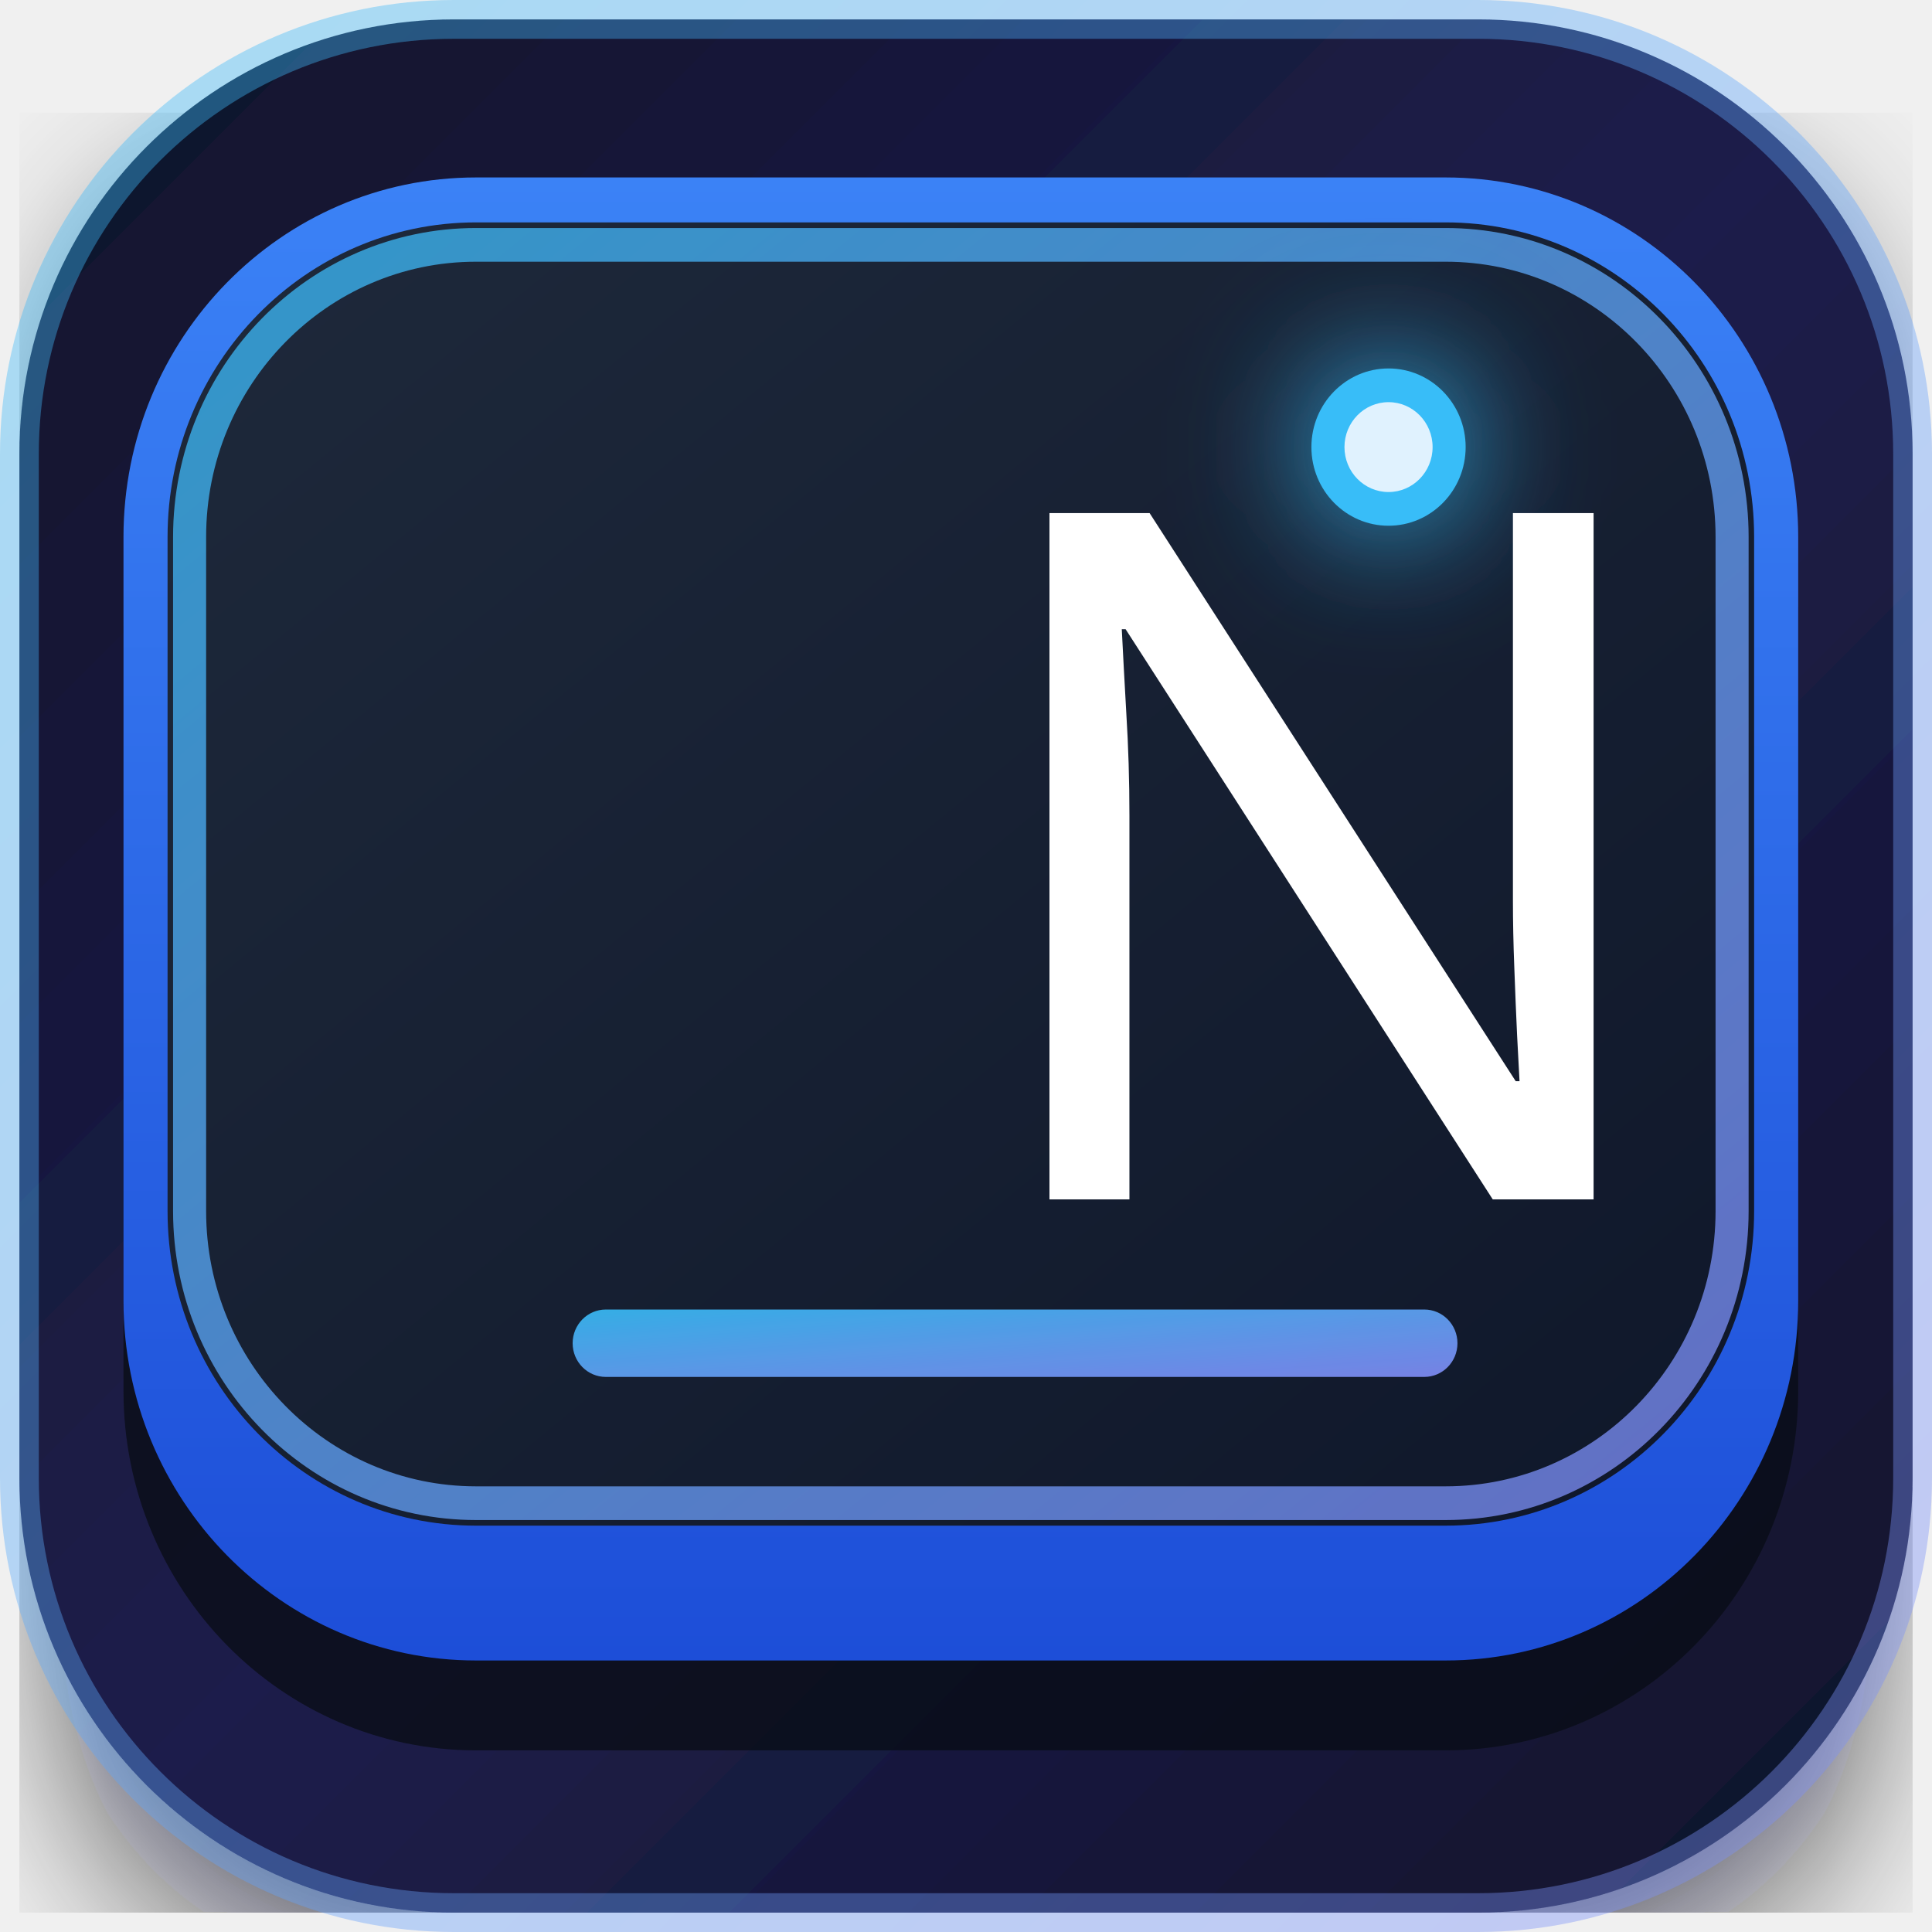
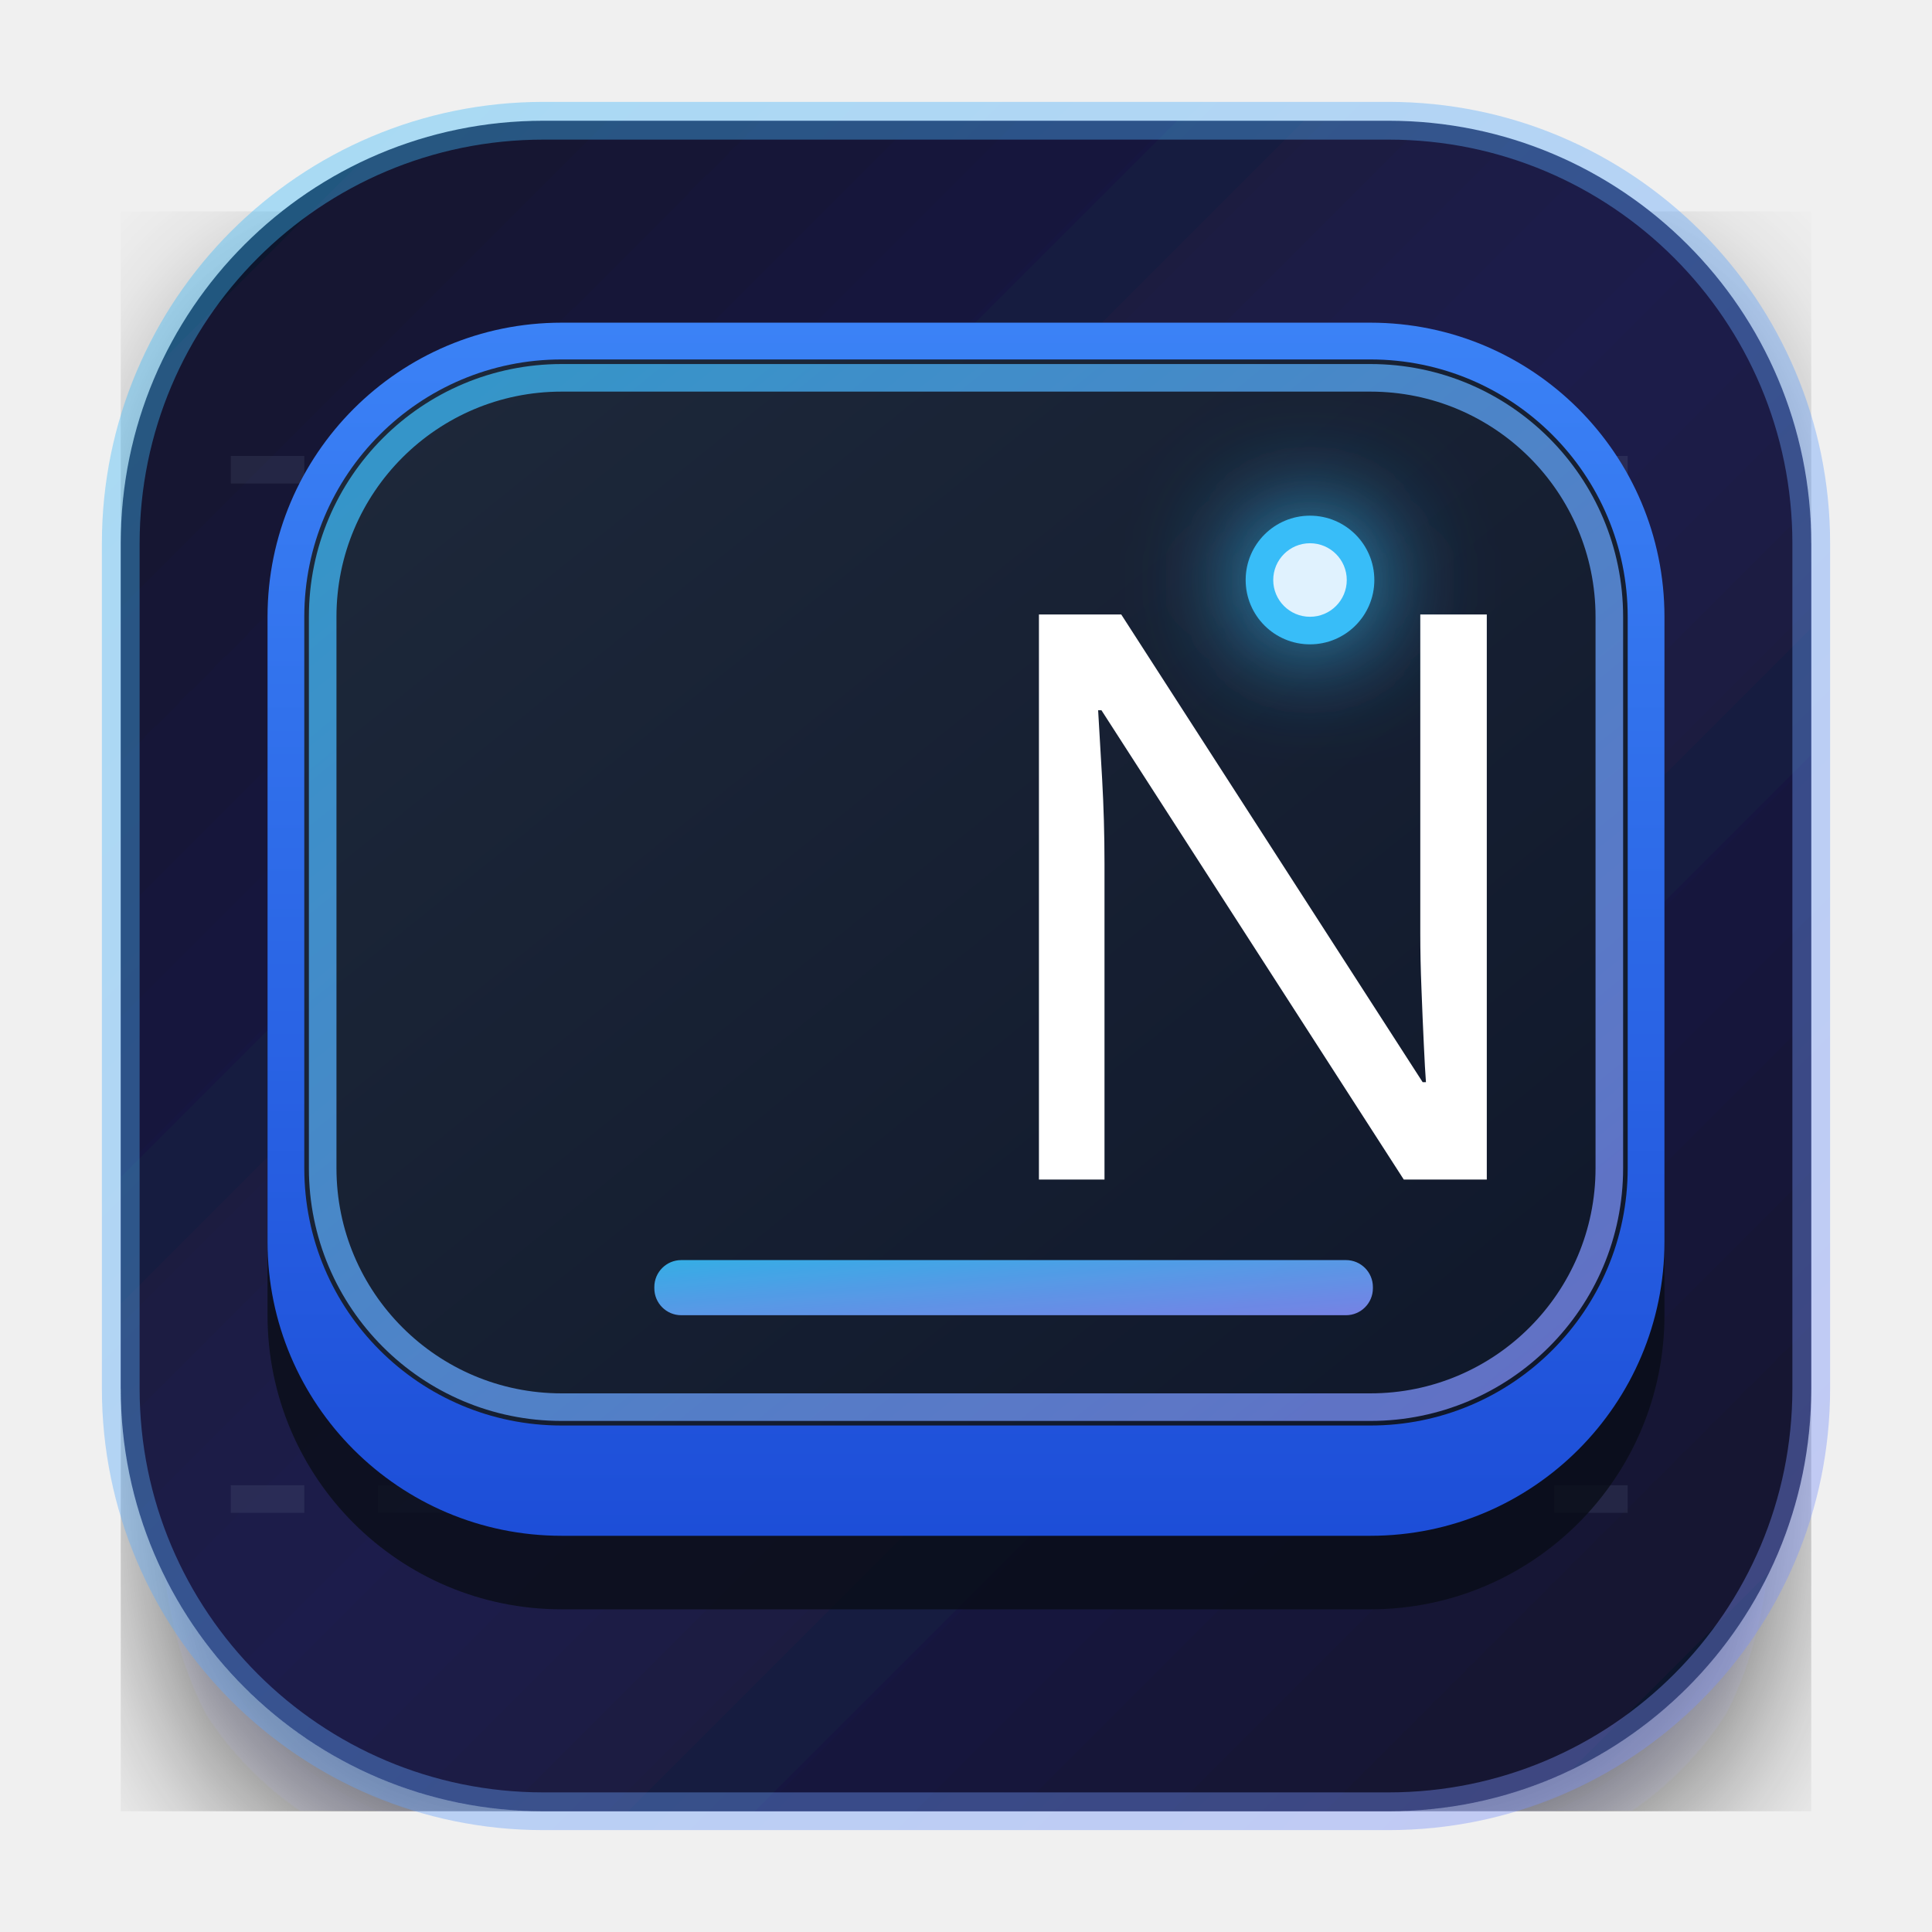
- <svg xmlns="http://www.w3.org/2000/svg" xmlns:xlink="http://www.w3.org/1999/xlink" viewBox="0 0 124.5 124.5" width="124.5" height="124.5" version="1.1" id="svg17">
+ <svg xmlns="http://www.w3.org/2000/svg" xmlns:xlink="http://www.w3.org/1999/xlink" viewBox="0 0 128 128" width="128" height="128" version="1.1" id="svg17">
  <defs id="defs10">
-     <linearGradient id="bgGrad" x1="3" y1="3" x2="125" y2="125" gradientUnits="userSpaceOnUse" gradientTransform="translate(-1.75,-1.75)">
+     <linearGradient id="bgGrad" x1="8" y1="8" x2="120" y2="120" gradientUnits="userSpaceOnUse">
      <stop offset="0%" stop-color="#0f172a" id="stop1" />
      <stop offset="50%" stop-color="#1e1b4b" id="stop2" />
      <stop offset="100%" stop-color="#0f172a" id="stop3" />
    </linearGradient>
-     <linearGradient id="keyBevel" x1="24.229" y1="30.046" x2="24.229" y2="100.87" gradientTransform="matrix(1.073087,0,0,0.9318911,-0.2337101,0.2880251)" gradientUnits="userSpaceOnUse">
+     <linearGradient id="keyBevel" x1="24.229" y1="30.046" x2="24.229" y2="100.87" gradientTransform="matrix(1.306768,0,0,1.134824,-13.93697,-12.7192)" gradientUnits="userSpaceOnUse">
      <stop offset="0%" stop-color="#3b82f6" id="stop4" />
      <stop offset="100%" stop-color="#1d4ed8" id="stop5" />
    </linearGradient>
-     <linearGradient id="keySurface" x1="25.131" y1="33.425" x2="89.753" y2="98.047" gradientTransform="matrix(1.114172,0,0,0.8975275,-0.2337101,0.2880251)" gradientUnits="userSpaceOnUse">
+     <linearGradient id="keySurface" x1="25.131" y1="33.425" x2="89.753" y2="98.047" gradientTransform="matrix(1.3568,0,0,1.092978,-13.93697,-12.7192)" gradientUnits="userSpaceOnUse">
      <stop offset="0%" stop-color="#1e293b" id="stop6" />
      <stop offset="100%" stop-color="#0f172a" id="stop7" />
    </linearGradient>
    <linearGradient id="accentGlow" x1="0" y1="0" x2="1" y2="1">
      <stop offset="0%" stop-color="#38bdf8" id="stop8" />
      <stop offset="50%" stop-color="#60a5fa" id="stop9" />
      <stop offset="100%" stop-color="#818cf8" id="stop10" />
    </linearGradient>
    <filter id="softShadow" x="0" y="0" width="1" height="1">
      <feDropShadow dx="0" dy="6" stdDeviation="6" flood-color="#020617" flood-opacity="0.6" />
    </filter>
    <filter id="glowFilter" x="-1.029" y="-1.029" width="3.057" height="3.057">
      <feGaussianBlur stdDeviation="3" result="blur" id="feGaussianBlur10" />
      <feComposite in="SourceGraphic" in2="blur" operator="over" id="feComposite10" />
    </filter>
-     <linearGradient xlink:href="#accentGlow" id="linearGradient17" x1="12.05" y1="288.467" x2="23.004" y2="299.422" gradientTransform="matrix(3.665578,0,0,0.2738613,1.979405,-0.3307594)" gradientUnits="userSpaceOnUse" />
-     <linearGradient xlink:href="#accentGlow" id="linearGradient19" x1="25.334" y1="33.732" x2="89.453" y2="97.851" gradientTransform="matrix(1.115114,0,0,0.8967696,-0.2337101,0.2880251)" gradientUnits="userSpaceOnUse" />
-     <meshgradient id="meshgradient45" gradientUnits="userSpaceOnUse" x="38.291" y="45.949" gradientTransform="translate(0,1.955833)">
-       <meshrow id="meshrow45">
-         <meshpatch id="meshpatch45">
-           <stop path="c 7.518,0  15.037,0  22.555,0" style="stop-color:#ffffff;stop-opacity:1" id="stop46" />
-           <stop path="c 0,8.642  0,17.283  0,25.925" style="stop-color:#44f4f9;stop-opacity:1" id="stop47" />
-           <stop path="c -7.518,0  -15.037,0  -22.555,0" style="stop-color:#ffffff;stop-opacity:1" id="stop48" />
-           <stop path="c 0,-8.642  0,-17.283  0,-25.925" style="stop-color:#44f4f9;stop-opacity:1" id="stop49" />
+     <linearGradient xlink:href="#accentGlow" id="linearGradient17" x1="25.334" y1="33.732" x2="89.453" y2="97.851" gradientTransform="matrix(1.357946,0,0,1.092055,-13.93697,-12.7192)" gradientUnits="userSpaceOnUse" />
+     <linearGradient xlink:href="#accentGlow" id="linearGradient19" x1="12.05" y1="288.467" x2="23.004" y2="299.422" gradientTransform="matrix(4.345935,0,0,0.3334987,-9.016703,-12.7192)" gradientUnits="userSpaceOnUse" />
+     <meshgradient id="meshgradient20" gradientUnits="userSpaceOnUse" x="-85.52" y="90.56" gradientTransform="translate(119.1822,-43.80444)">
+       <meshrow id="meshrow20">
+         <meshpatch id="meshpatch20">
+           <stop path="c 9.125,0  18.251,0  27.376,0" style="stop-color:#ffffff;stop-opacity:1" id="stop20" />
+           <stop path="c 0,10.489  0,20.978  0,31.467" style="stop-color:#3ca9e5;stop-opacity:1" id="stop21" />
+           <stop path="c -9.125,0  -18.251,0  -27.376,0" style="stop-color:#ffffff;stop-opacity:1" id="stop22" />
+           <stop path="c 0,-10.489  0,-20.978  0,-31.467" style="stop-color:#3ca9e5;stop-opacity:1" id="stop23" />
        </meshpatch>
      </meshrow>
    </meshgradient>
-     <linearGradient xlink:href="#accentGlow" id="linearGradient2" x1="1.75" y1="1.75" x2="126.25" y2="126.25" gradientUnits="userSpaceOnUse" gradientTransform="translate(-1.75,-1.75)" />
+     <linearGradient xlink:href="#accentGlow" id="linearGradient2" x1="6.75" y1="6.75" x2="121.25" y2="121.25" gradientUnits="userSpaceOnUse" />
  </defs>
-   <rect x="1.25" y="1.25" width="122" height="122" rx="28" fill="url(#bgGrad)" filter="url(#softShadow)" id="rect10" style="fill:url(#bgGrad)" />
-   <rect x="1.25" y="1.25" width="122" height="122" rx="28" fill="none" stroke="url(#accentGlow)" stroke-width="2.5" opacity="0.4" id="rect11" style="stroke:url(#linearGradient2)" />
-   <g id="g18" transform="matrix(1.42,0,0,1.448,-28.63,-29.526)">
-     <rect x="25.766" y="32.288" width="76" height="66" rx="16" fill="#090d16" opacity="0.8" id="rect12" />
-     <rect x="25.766" y="28.288" width="76" height="66" rx="16" fill="url(#keyBevel)" id="rect13" style="fill:url(#keyBevel)" />
-     <rect x="27.766" y="30.288" width="72" height="58" rx="14" fill="url(#keySurface)" id="rect14" style="fill:url(#keySurface)" />
-     <rect x="28.766" y="31.288" width="70" height="56" rx="13" fill="none" stroke="url(#accentGlow)" stroke-width="1.5" opacity="0.75" id="rect15" style="stroke:url(#linearGradient19)" />
-     <g id="g17" transform="translate(-0.8252594,-1.711975)">
-       <circle cx="84" cy="42" r="3.5" fill="#38bdf8" filter="url(#glowFilter)" id="circle15" />
-       <circle cx="84" cy="42" r="2" fill="#e0f2fe" id="circle16" />
-     </g>
-     <rect x="46.149" y="78.669" width="40.154" height="3" rx="1.506" fill="url(#accentGlow)" opacity="0.9" id="rect17" style="fill:url(#linearGradient17);stroke-width:1.002" />
-     <text xml:space="preserve" style="font-style:italic;font-size:13.948px;font-family:'Gentium Book Plus';-inkscape-font-specification:'Gentium Book Plus Italic';writing-mode:lr-tb;direction:ltr;fill:none;stroke:#000000;stroke-width:0;stroke-dasharray:none" x="47.509" y="127.282" id="text1" transform="scale(1.009811,0.9902843)">
-       <tspan id="tspan1" style="stroke-width:0;stroke-dasharray:none" x="47.509" y="127.282" />
-     </text>
-     <text xml:space="preserve" style="font-style:italic;font-size:43.209px;font-family:'Gentium Book Plus';-inkscape-font-specification:'Gentium Book Plus Italic';writing-mode:lr-tb;direction:ltr;mix-blend-mode:normal;fill:url(#meshgradient45);fill-rule:nonzero;stroke:#000000;stroke-width:0;stroke-dasharray:none" x="37.859" y="73.829" id="text2" transform="scale(1.009811,0.9902843)">
-       <tspan id="tspan2" style="font-style:normal;font-variant:normal;font-weight:normal;font-stretch:normal;font-family:'iCiel Mijas';-inkscape-font-specification:'iCiel Mijas';fill:url(#meshgradient45);fill-rule:nonzero;stroke-width:0" x="37.859" y="73.829">V</tspan>
-     </text>
-     <text xml:space="preserve" style="font-style:italic;font-size:43.209px;font-family:'Gentium Book Plus';-inkscape-font-specification:'Gentium Book Plus Italic';writing-mode:lr-tb;direction:ltr;fill:#ffffff;fill-opacity:1;stroke:#000000;stroke-width:0;stroke-dasharray:none" x="62.94" y="74.49" id="text2-3" transform="scale(1.009811,0.9902843)">
-       <tspan id="tspan2-3" style="font-style:normal;font-variant:normal;font-weight:normal;font-stretch:normal;font-family:'iCiel Mijas';-inkscape-font-specification:'iCiel Mijas';fill:#ffffff;fill-opacity:1;stroke-width:0" x="62.94" y="74.49">N</tspan>
-     </text>
+   <rect x="8" y="8" width="112" height="112" rx="28" fill="url(#bgGrad)" filter="url(#softShadow)" id="rect10" style="fill:url(#bgGrad)" />
+   <rect x="8" y="8" width="112" height="112" rx="28" fill="none" stroke="url(#accentGlow)" stroke-width="2.5" opacity="0.4" id="rect11" style="stroke:url(#linearGradient2)" />
+   <g opacity="0.12" stroke="#94a3b8" stroke-width="1.5" id="g12" transform="matrix(1.217765,0,0,1.217765,-13.93697,-12.7192)">
+     <line x1="24" y1="36" x2="104" y2="36" stroke-dasharray="4, 4" id="line11" />
+     <line x1="24" y1="92" x2="104" y2="92" stroke-dasharray="4, 4" id="line12" />
  </g>
+   <rect x="17.725" y="26.249" width="92.55" height="80.372" rx="19.484" fill="#090d16" opacity="0.8" id="rect12" style="stroke-width:1.218" />
+   <rect x="17.725" y="21.378" width="92.55" height="80.372" rx="19.484" fill="url(#keyBevel)" id="rect13" style="fill:url(#keyBevel);stroke-width:1.218" />
+   <rect x="20.16" y="23.814" width="87.679" height="70.63" rx="17.049" fill="url(#keySurface)" id="rect14" style="fill:url(#keySurface);stroke-width:1.218" />
+   <rect x="21.378" y="25.032" width="85.244" height="68.195" rx="15.831" fill="none" stroke="url(#accentGlow)" stroke-width="1.827" opacity="0.75" id="rect15" style="stroke:url(#linearGradient17)" />
+   <circle cx="86" cy="42" r="3.5" fill="#38bdf8" filter="url(#glowFilter)" id="circle15" transform="matrix(1.217765,0,0,1.217765,-17.93697,-12.7192)" />
+   <circle cx="86.791" cy="38.427" r="2.436" fill="#e0f2fe" id="circle16" style="stroke-width:1.218" />
+   <rect x="43.351" y="83.484" width="47.607" height="3.653" rx="1.785" fill="url(#accentGlow)" opacity="0.9" id="rect17" style="fill:url(#linearGradient19);stroke-width:1.204" />
+   <text xml:space="preserve" style="font-size:52.444px;font-family:'iCiel Mijas';-inkscape-font-specification:'iCiel Mijas';writing-mode:lr-tb;direction:ltr;fill:url(#meshgradient20);stroke:#000000;stroke-width:0" x="33.138" y="78.222" id="text20">
+     <tspan id="tspan20" x="33.138" y="78.222" style="fill:url(#meshgradient20);stroke-width:0">V</tspan>
+   </text>
+   <text xml:space="preserve" style="font-size:52.444px;font-family:'iCiel Mijas';-inkscape-font-specification:'iCiel Mijas';writing-mode:lr-tb;direction:ltr;fill:#3ca9e5;stroke:#000000;stroke-width:0" x="63.737" y="78.151" id="text20-6">
+     <tspan id="tspan20-2" x="63.737" y="78.151" style="fill:#ffffff;stroke-width:0">N</tspan>
+   </text>
</svg>
